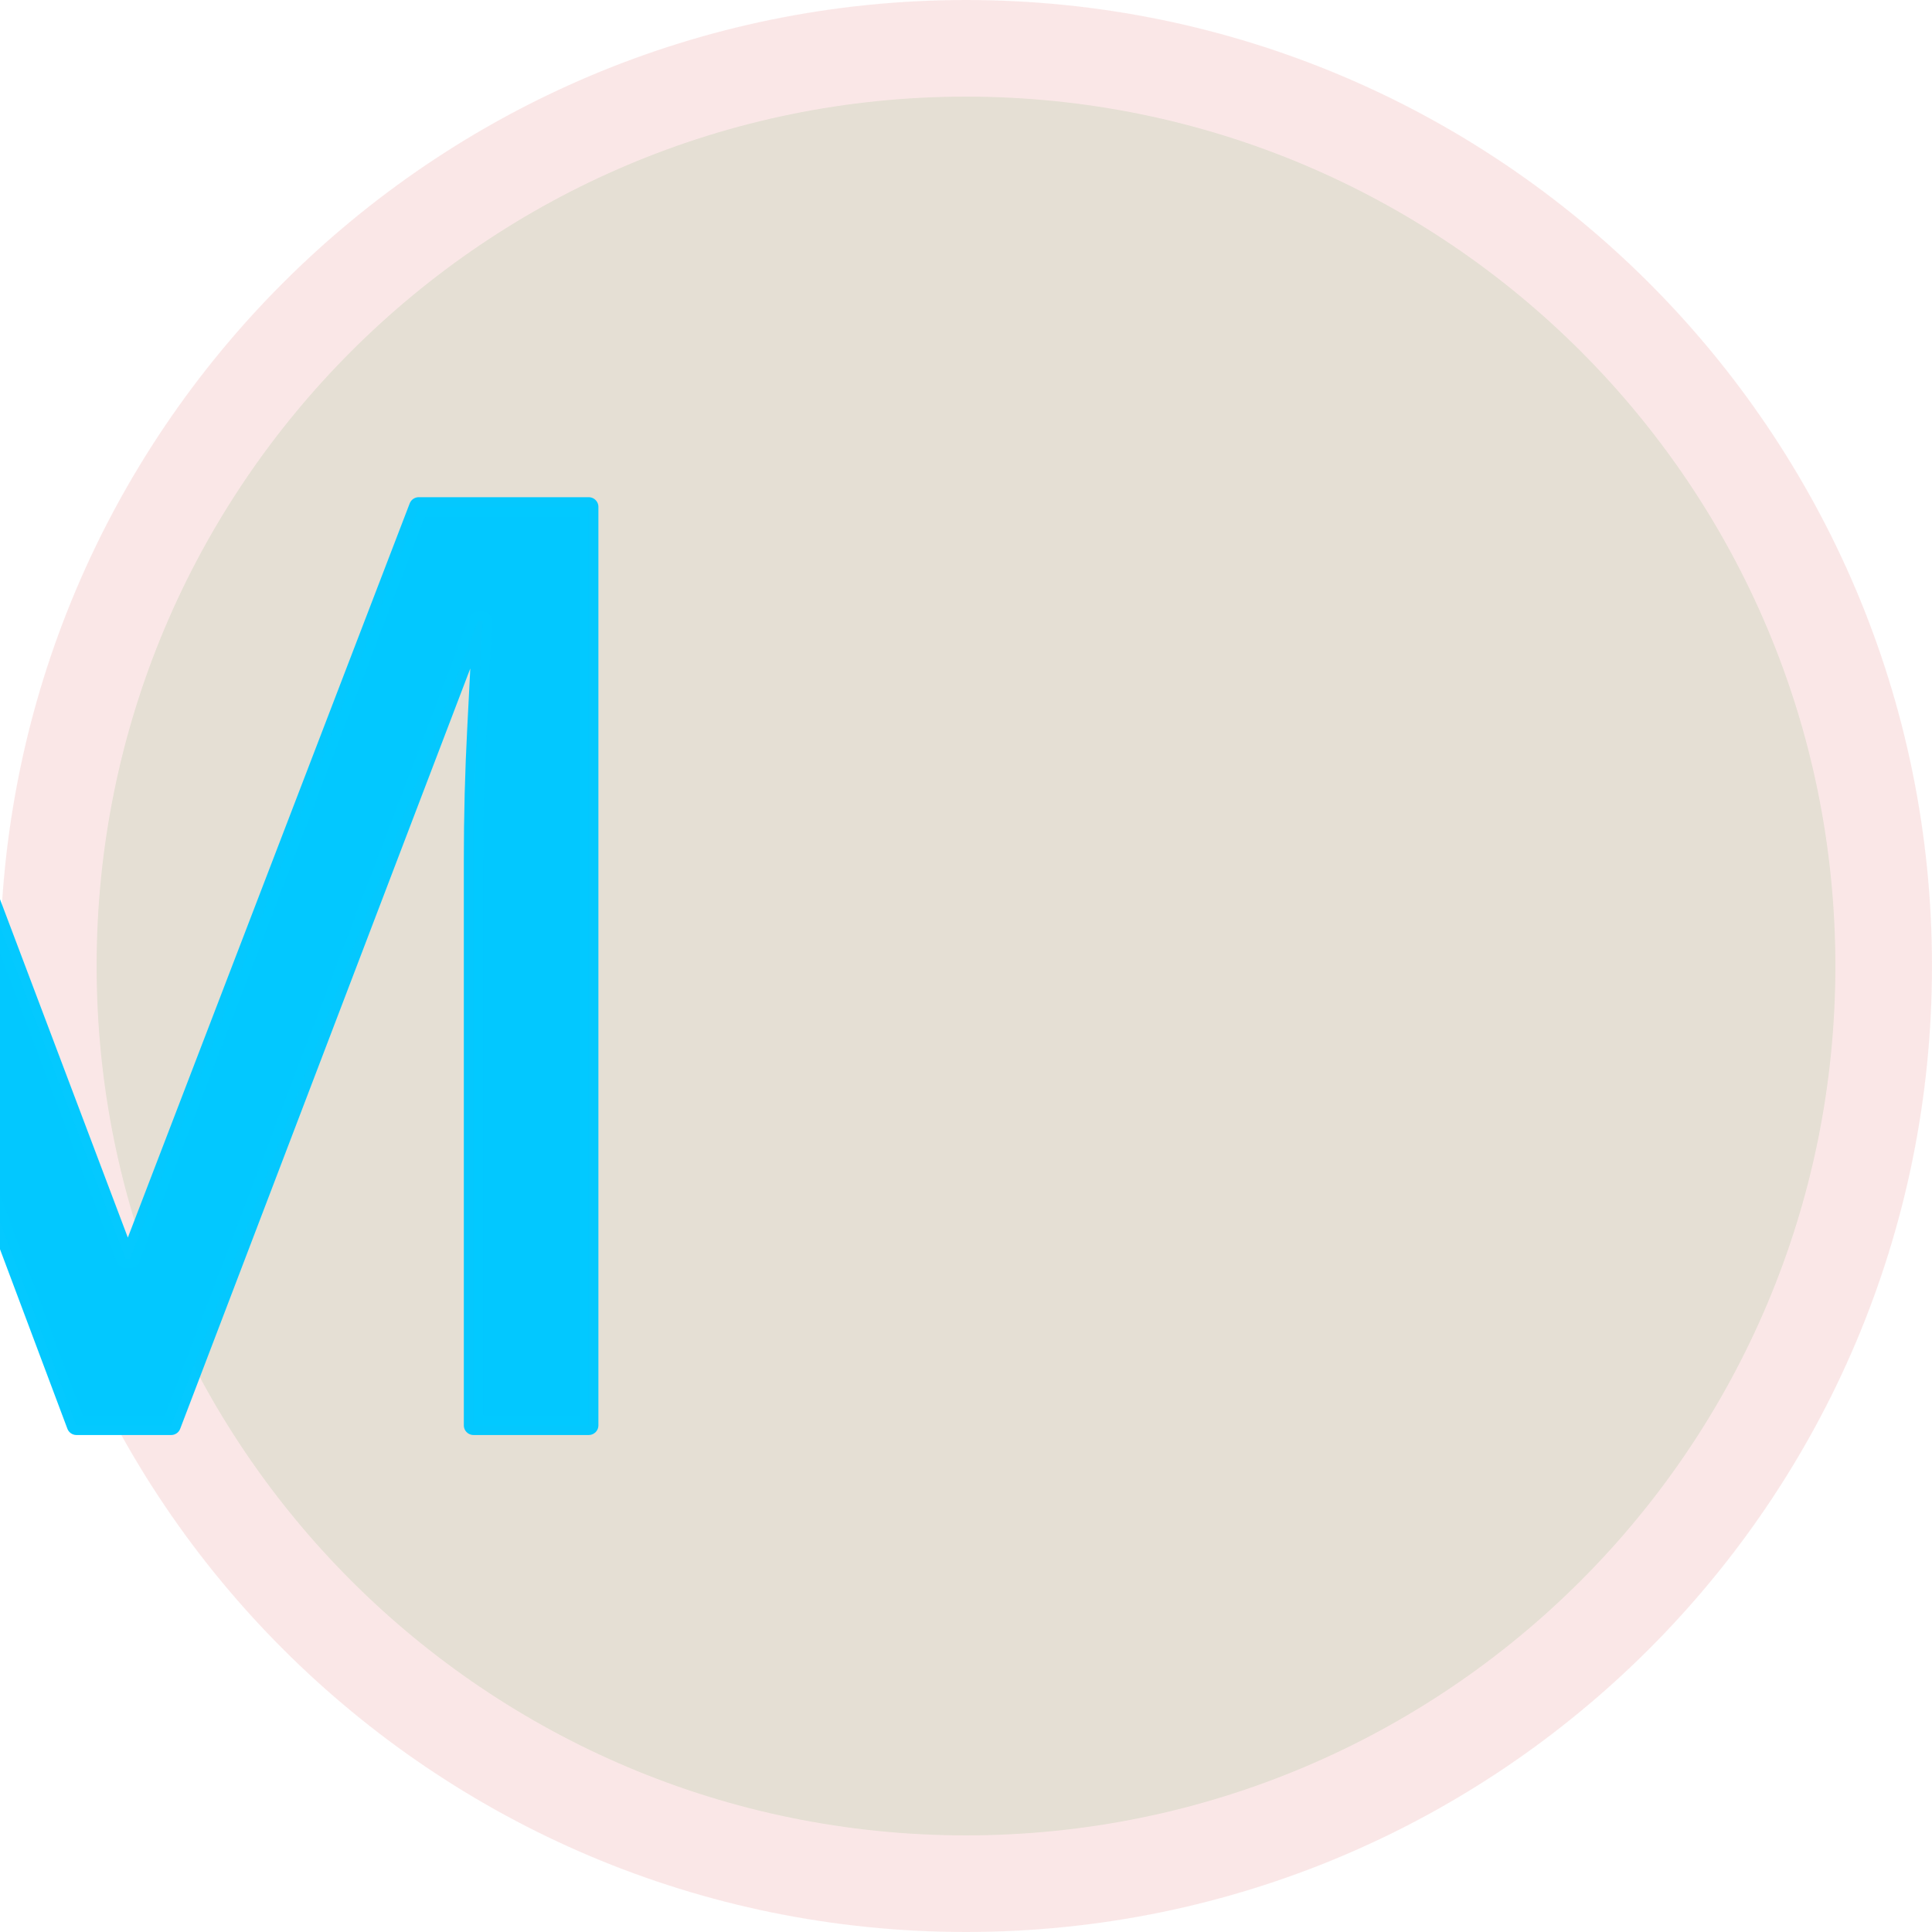
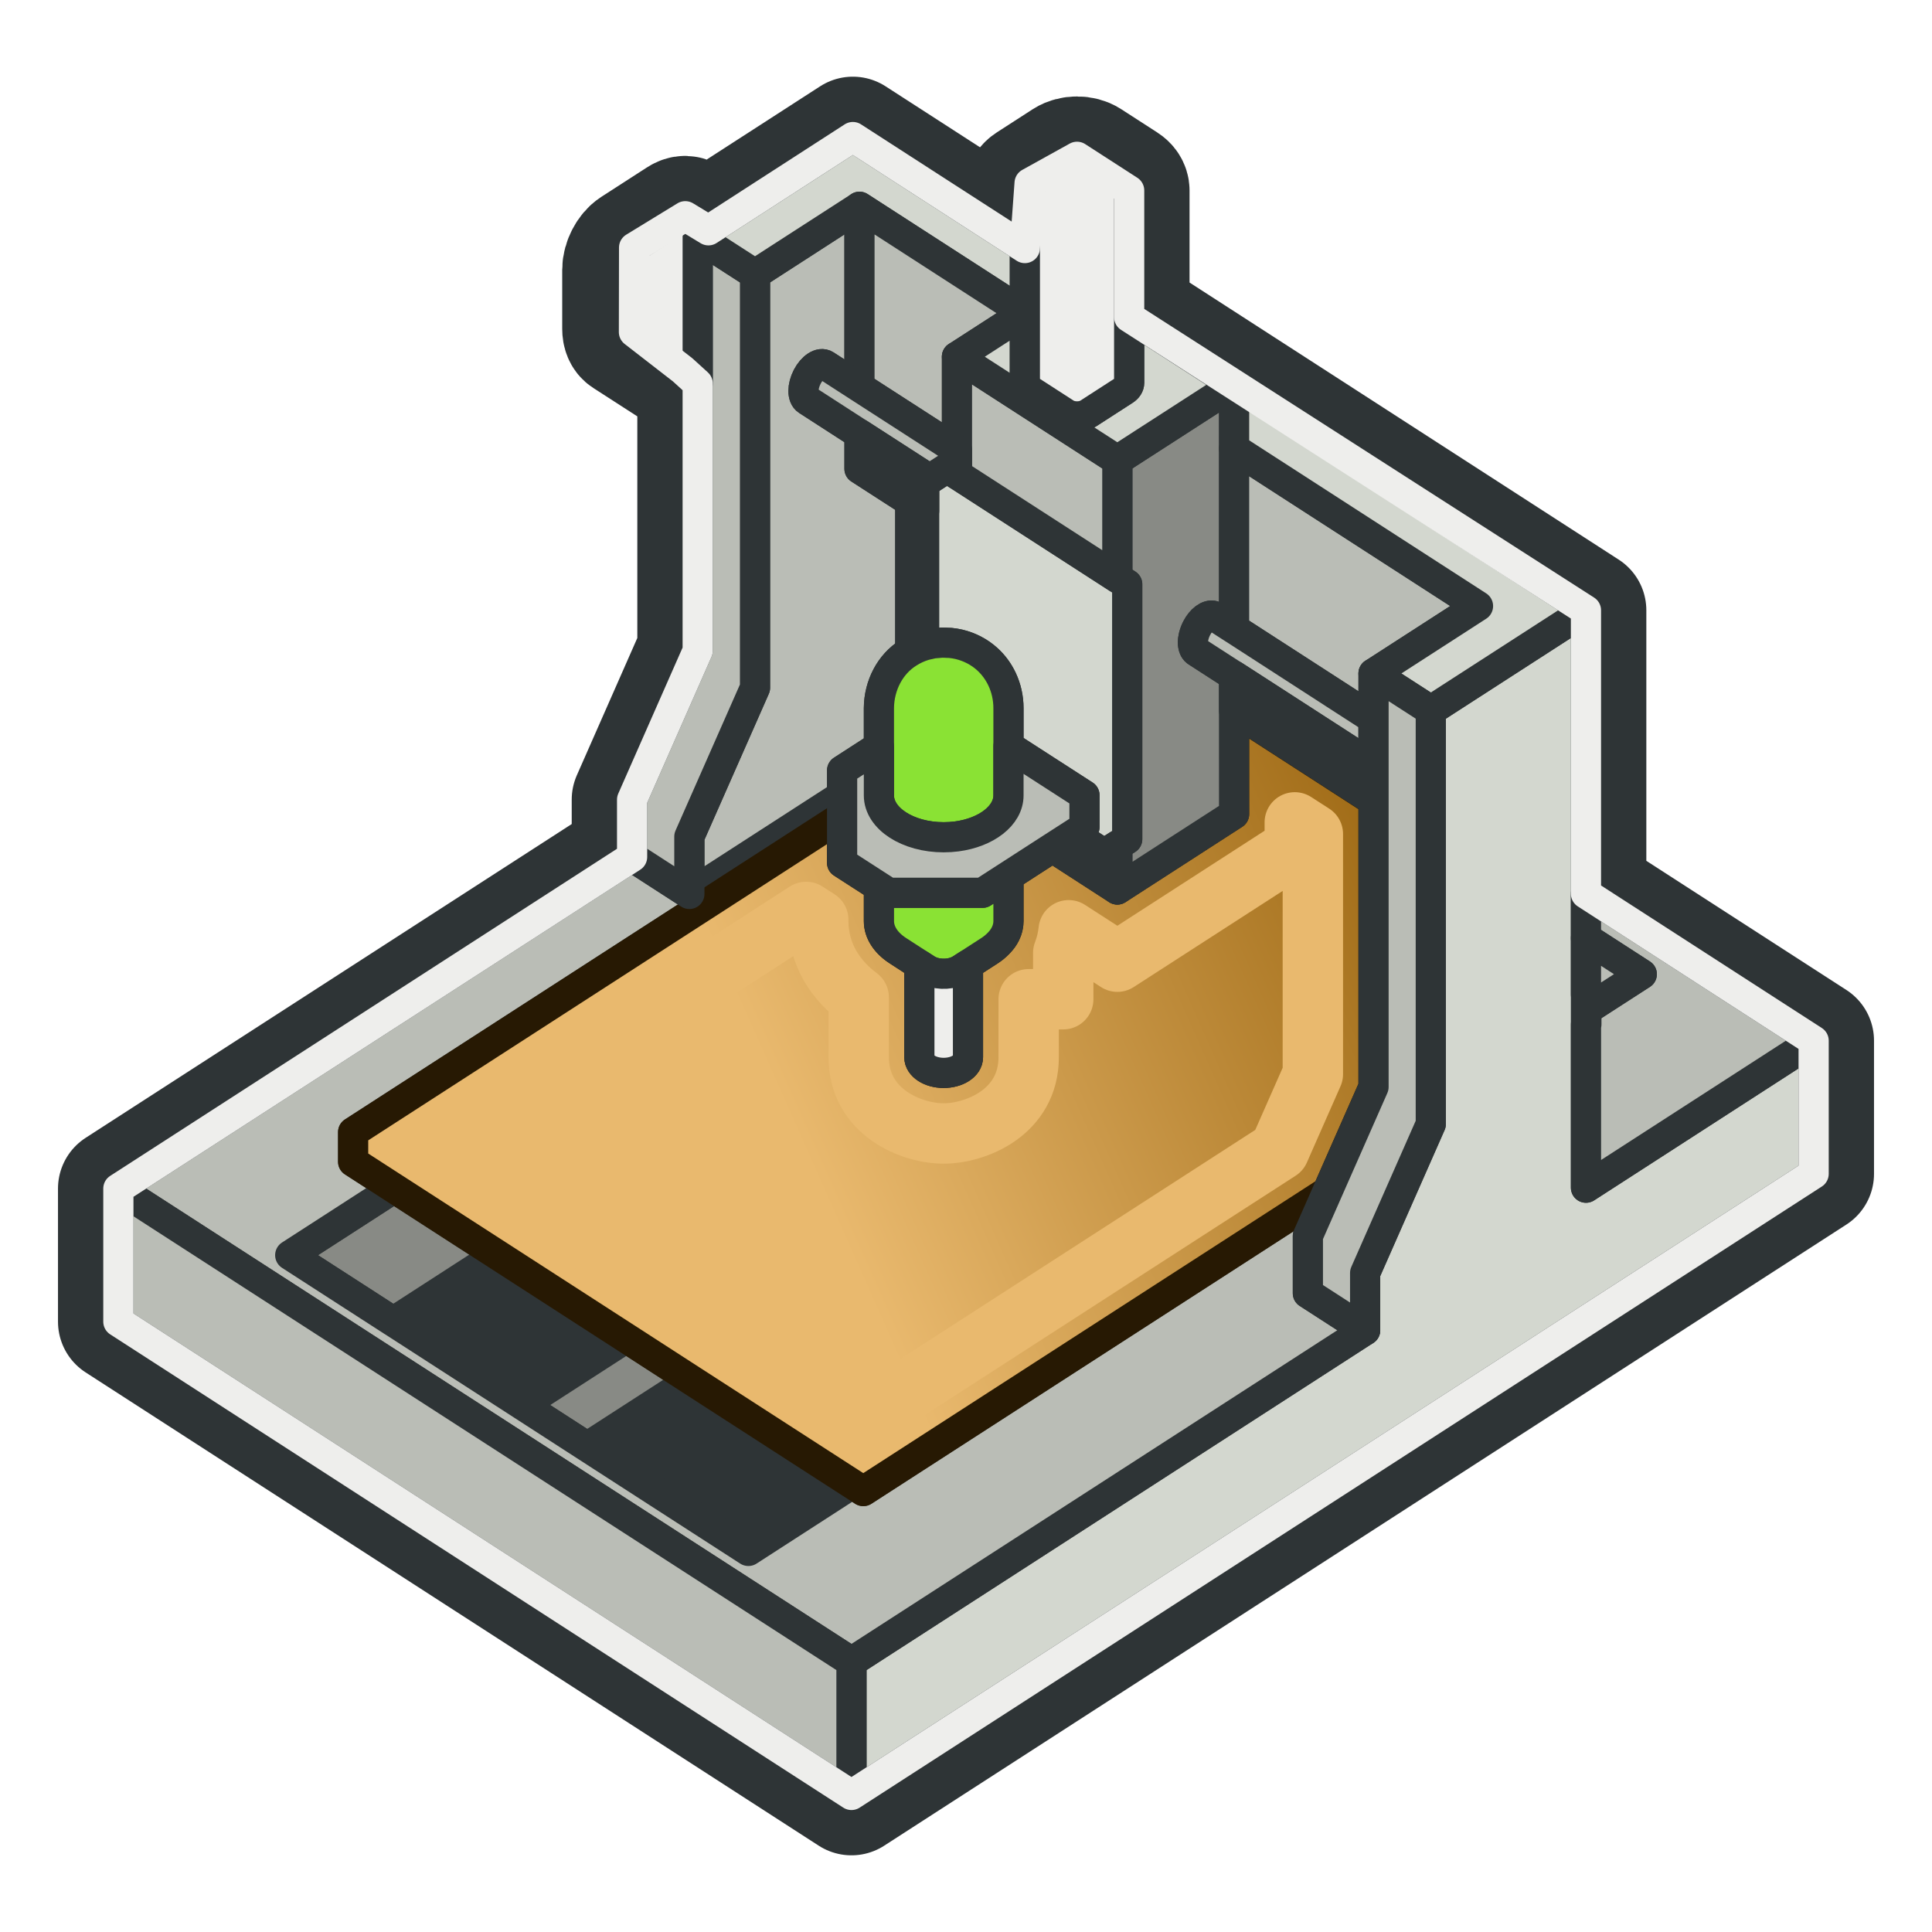
- <svg xmlns="http://www.w3.org/2000/svg" width="100" height="100" viewBox="0 0 26.458 26.458" version="1.1" id="svg5">
-   <defs id="defs2" />
-   <g id="layer1">
-     <g id="layer2" style="opacity:0.2">
-       <circle style="fill:#2aa736;fill-opacity:1;stroke-width:1.058;stroke-linejoin:round" id="path792" cx="13.229" cy="13.229" r="11.906" />
-       <circle style="fill:#d21919;fill-opacity:0.503;stroke-width:1.058;stroke-linejoin:round" id="path790" cx="13.229" cy="13.229" r="13.229" />
-     </g>
-   </g>
-   <g id="layer3" style="opacity:1">
-     <text xml:space="preserve" style="font-size:17.624px;font-family:sans-serif;-inkscape-font-specification:'sans-serif, Normal';text-align:center;text-anchor:middle;opacity:0.99;fill:#00c8ff;fill-opacity:1;stroke:#00c8ff;stroke-width:0.265;stroke-linejoin:round;stroke-dasharray:none;stroke-opacity:0.992" x="13.229" y="19.521" id="text961">
-       <tspan id="tspan959" style="fill:#00c8ff;fill-opacity:1;stroke:#00c8ff;stroke-width:0.265;stroke-dasharray:none;stroke-opacity:0.992" x="13.229" y="19.521">M</tspan>
-     </text>
-   </g>
+ <svg xmlns="http://www.w3.org/2000/svg" xmlns:xlink="http://www.w3.org/1999/xlink" version="1.1" id="svg2816" height="64px" width="64px">
+   <defs id="defs2818">
+     <linearGradient id="linearGradient3945">
+       <stop id="stop3947" offset="0" style="stop-color:#8f5902;stop-opacity:1" />
+       <stop id="stop3949" offset="1" style="stop-color:#e9b96e;stop-opacity:1" />
+     </linearGradient>
+     <linearGradient xlink:href="#linearGradient3945" id="linearGradient98" gradientUnits="userSpaceOnUse" x1="53.188" y1="29.529" x2="27.586" y2="40.915" gradientTransform="matrix(0.9692772,0,0,0.9692327,0.9831284,0.9845553)" />
+   </defs>
+   <path id="path99" style="display:inline;fill:none;fill-opacity:1;stroke:#2e3436;stroke-width:4;stroke-linecap:butt;stroke-linejoin:round;stroke-miterlimit:4;stroke-dasharray:none;stroke-dashoffset:0;stroke-opacity:1;marker:none" d="M 28.252,4.54 23.468,7.629 22.79,7.192 c -0.027,-0.017 -0.056,-0.027 -0.089,-0.028 -0.054,-0.002 -0.117,0.018 -0.18,0.059 L 21.005,8.201 C 20.795,8.336 20.624,8.665 20.624,8.935 v 1.961 c 0,0.13 0.041,0.229 0.112,0.274 l 2.376,1.533 v 8.852 l -2.173,4.933 v 1.899 L 3.921,39.373 v 4.409 L 28.206,59.46 60.079,38.885 V 34.474 L 52.537,29.605 V 20.218 L 37.405,10.448 V 6.31 c 0,-0.092 -0.056,-0.179 -0.157,-0.244 L 36.057,5.297 c -0.105,-0.068 -0.241,-0.102 -0.379,-0.102 -0.137,0 -0.276,0.035 -0.381,0.102 L 34.107,6.065 C 34.006,6.13 33.95,6.218 33.95,6.31 V 8.218 Z M 40.881,14.859 v 5.974 h -0.002 l -0.634,-0.409 0.634,0.407 z m -10.732,1.755 0.466,0.301 v 4.469 c -0.162,0.05 -0.318,0.118 -0.466,0.206 z m 10.73,5.772 h 0.002 v 1.157 l 4.619,2.982 v 0.009 l -4.619,-2.982 v 1.867 z M 29.115,30.514 c 0,0.092 0.014,0.182 0.042,0.271 -0.027,-0.088 -0.042,-0.179 -0.042,-0.271 z m 4.275,0.165 c -0.006,0.034 -0.014,0.069 -0.025,0.102 0.01,-0.034 0.018,-0.068 0.025,-0.102 z m -0.03,0.119 c -0.011,0.033 -0.023,0.066 -0.038,0.098 0.014,-0.032 0.027,-0.066 0.038,-0.098 z m -0.047,0.119 c -0.003,0.006 -0.004,0.013 -0.008,0.019 -0.016,0.031 -0.034,0.062 -0.053,0.093 0.023,-0.037 0.043,-0.074 0.061,-0.112 z m -4.034,0.127 c 0.053,0.083 0.119,0.163 0.197,0.239 -0.078,-0.075 -0.143,-0.155 -0.197,-0.239 z m 3.669,0.326 c -0.009,0.007 -0.017,0.015 -0.026,0.023 -0.045,0.035 -0.092,0.07 -0.142,0.102 l -0.712,0.46 -0.237,0.151 0.948,-0.613 c 0.059,-0.038 0.117,-0.081 0.168,-0.123 z m -3.203,0.123 0.948,0.613 -0.237,-0.151 z m 22.793,1.45 0.013,0.009 v 0.504 0.477 l -0.013,0.008 z m -22.078,2.132 c 0.005,0.035 0.017,0.07 0.032,0.102 -0.016,-0.033 -0.027,-0.067 -0.032,-0.102 z m 0.134,0.237 c 0.029,0.028 0.06,0.054 0.097,0.078 -0.036,-0.023 -0.068,-0.05 -0.097,-0.078 z m 0.354,0.189 c 0.096,0.026 0.201,0.04 0.312,0.04 -0.11,0 -0.217,-0.014 -0.312,-0.04 z m -14.48,6.061 4.278,2.762 -3.44,2.221 -4.277,-2.762 z m 6.423,4.148 5.34,3.447 -3.44,2.221 -5.34,-3.447 z" />
+   <path d="m 13.029,43.782 3.438,-2.221 -3.413,-2.203 -3.44,2.221 3.413,2.203 z" style="fill:#888a85;fill-opacity:1;stroke:#2e3436;stroke-width:1;stroke-linecap:butt;stroke-linejoin:round;stroke-miterlimit:4;stroke-dasharray:none;stroke-dashoffset:0;stroke-opacity:1;marker:none" id="path89" />
+   <path d="m 19.451,47.93 3.44,-2.221 -2.145,-1.386 -3.44,2.221 z" style="fill:#888a85;fill-opacity:1;stroke:#2e3436;stroke-width:1;stroke-linecap:butt;stroke-linejoin:round;stroke-miterlimit:4;stroke-dasharray:none;stroke-dashoffset:0;stroke-opacity:1;marker:none" id="path90" />
+   <path d="m 52.537,20.218 -5.14,3.317 v 13.698 l -2.175,4.935 V 44.066 L 28.206,55.051 V 59.46 L 60.079,38.885 v -4.411 l -7.542,4.869 V 33.94 32.943 31.076 29.605 Z" style="fill:#d3d7cf;fill-opacity:1;stroke:#2e3436;stroke-width:1;stroke-linecap:butt;stroke-linejoin:round;stroke-miterlimit:4;stroke-dasharray:none;stroke-dashoffset:0;stroke-opacity:1;marker:none" id="path91" />
+   <path d="M 3.921,39.373 28.206,55.051 45.222,44.066 43.325,42.841 v -1.899 l 0.649,-1.475 -15.376,9.925 -0.367,-0.237 -3.44,2.221 -5.34,-3.447 -2.145,-1.386 -4.277,-2.762 h -0.002 L 9.614,41.579 13.054,39.358 11.698,38.484 V 37.503 L 27.896,27.046 v -0.7 l -5.06,3.267 -1.897,-1.225 z" style="fill:#babdb6;fill-opacity:1;stroke:#2e3436;stroke-width:1;stroke-linecap:butt;stroke-linejoin:round;stroke-miterlimit:4;stroke-dasharray:none;stroke-dashoffset:0;stroke-opacity:1;marker:none" id="path86" />
+   <path d="M 28.206,59.46 V 55.051 L 3.921,39.373 v 4.409 z" style="fill:#babdb6;fill-opacity:1;stroke:#2e3436;stroke-width:1;stroke-linecap:butt;stroke-linejoin:round;stroke-miterlimit:4;stroke-dasharray:none;stroke-dashoffset:0;stroke-opacity:1;marker:none" id="path88" />
+   <path d="M 25.011,9.083 V 22.781 l -2.175,4.933 v 1.899 l 5.06,-3.267 V 25.52 l 1.219,-0.788 v -1.274 c 0.006,-0.762 0.378,-1.46 0.973,-1.831 0.003,-0.002 0.006,-0.004 0.009,-0.006 0.017,-0.011 0.033,-0.022 0.051,-0.032 v -4.977 l -1.677,-1.083 v -1.155 l -1.73,-1.117 c -0.166,-0.107 -0.166,-0.455 0,-0.776 0.166,-0.321 0.436,-0.495 0.602,-0.388 l 1.128,0.729 V 6.849 Z" style="fill:#babdb6;fill-opacity:1;stroke:#2e3436;stroke-width:1;stroke-linecap:butt;stroke-linejoin:round;stroke-miterlimit:4;stroke-dasharray:none;stroke-dashoffset:0;stroke-opacity:1;marker:none" id="path70" />
+   <path d="m 40.881,23.551 v 1.867 1.55 l -3.868,2.497 -2.147,-1.388 -1.46,0.943 v 1.494 c 0,0.145 -0.035,0.287 -0.102,0.422 -0.025,0.051 -0.056,0.103 -0.091,0.151 l -0.002,0.002 v 0.002 h -0.002 l -0.002,0.002 c -0.029,0.041 -0.061,0.08 -0.097,0.119 -0.013,0.014 -0.026,0.028 -0.04,0.042 -0.037,0.037 -0.075,0.075 -0.117,0.11 l -0.002,0.002 h -0.002 l -0.002,0.002 -0.002,0.002 c -0.009,0.007 -0.017,0.015 -0.026,0.023 -0.045,0.035 -0.092,0.07 -0.142,0.102 l -0.712,0.46 v 3.067 c 0,0.287 -0.362,0.519 -0.806,0.519 -0.445,0 -0.805,-0.232 -0.805,-0.519 V 31.955 L 29.743,31.493 C 29.341,31.233 29.115,30.882 29.115,30.514 V 29.369 L 27.895,28.583 V 27.529 27.046 L 11.698,37.503 v 0.981 l 1.355,0.875 3.413,2.203 4.278,2.762 2.145,1.386 5.708,3.684 15.376,-9.925 0.604,-1.371 0.922,-2.09 v -7.606 -0.059 -1.81 z" style="fill:url(#linearGradient98);fill-opacity:1;stroke:#271903;stroke-width:1;stroke-linecap:butt;stroke-linejoin:round;stroke-miterlimit:4;stroke-dasharray:none;stroke-dashoffset:0;stroke-opacity:1;marker:none" id="path87" />
+   <path d="m 40.881,12.75 -3.868,2.495 v 3.898 l 0.328,0.212 v 8.443 l -0.328,0.212 v 1.456 l 3.868,-2.497 -0.002,-4.583 -1.236,-0.799 c -0.005,-0.004 -0.01,-0.007 -0.015,-0.011 -0.016,-0.013 -0.033,-0.031 -0.045,-0.049 -0.017,-0.026 -0.034,-0.059 -0.044,-0.093 -0.005,-0.017 -0.01,-0.034 -0.013,-0.053 -0.003,-0.016 -0.004,-0.032 -0.006,-0.049 -0.004,-0.044 -0.002,-0.094 0.004,-0.144 0.004,-0.036 0.012,-0.072 0.021,-0.11 9.09e-4,-0.004 9.36e-4,-0.007 0.002,-0.011 0.021,-0.083 0.053,-0.171 0.097,-0.256 0.15,-0.29 0.385,-0.46 0.551,-0.411 0.017,0.005 0.034,0.015 0.049,0.025 h 0.002 l 0.634,0.407 0.002,-5.973 z" style="fill:#888a85;fill-opacity:1;stroke:#2e3436;stroke-width:1;stroke-linecap:butt;stroke-linejoin:round;stroke-miterlimit:4;stroke-dasharray:none;stroke-dashoffset:0;stroke-opacity:1;marker:none" id="path77" />
+   <path d="m 31.373,15.502 -0.579,0.373 -0.18,0.117 v 0.922 4.469 c 0.004,-0.001 0.008,-0.003 0.011,-0.004 h 0.002 c 0.05,-0.015 0.103,-0.025 0.153,-0.036 0.043,-0.009 0.084,-0.021 0.127,-0.028 h 0.002 c 0.055,-0.009 0.111,-0.011 0.167,-0.015 0.04,-0.003 0.081,-0.01 0.121,-0.011 0.063,-0.002 0.125,0.002 0.187,0.006 0.034,0.002 0.067,2.97e-4 0.1,0.004 0.096,0.01 0.192,0.025 0.286,0.047 0.171,0.04 0.34,0.103 0.498,0.186 0.159,0.083 0.309,0.187 0.445,0.312 0.098,0.09 0.188,0.19 0.269,0.299 0.081,0.109 0.151,0.229 0.21,0.354 0.14,0.295 0.214,0.627 0.214,0.962 0,0.001 5e-6,0.003 0,0.004 v 1.255 l 2.518,1.624 v 1.054 l -0.362,0.233 1.018,0.659 0.432,-0.278 0.328,-0.212 v -8.443 l -0.328,-0.212 -5.312,-3.43 z" style="fill:#d3d7cf;fill-opacity:1;stroke:#2e3436;stroke-width:1;stroke-linecap:butt;stroke-linejoin:round;stroke-miterlimit:4;stroke-dasharray:none;stroke-dashoffset:0;stroke-opacity:1;marker:none" id="path75" />
+   <path d="m 40.881,14.859 v 5.974 l 4.619,2.983 v -1.507 l 3.461,-2.234 z" style="fill:#babdb6;fill-opacity:1;stroke:#2e3436;stroke-width:1;stroke-linecap:butt;stroke-linejoin:round;stroke-miterlimit:4;stroke-dasharray:none;stroke-dashoffset:0;stroke-opacity:1;marker:none" id="path80" />
+   <path d="M 52.537,29.605 V 31.076 l 1.85,1.195 -1.836,1.185 v 0.477 l -0.013,0.008 v 5.403 l 7.542,-4.869 z" style="fill:#babdb6;fill-opacity:1;stroke:#2e3436;stroke-width:1;stroke-linecap:butt;stroke-linejoin:round;stroke-miterlimit:4;stroke-dasharray:none;stroke-dashoffset:0;stroke-opacity:1;marker:none" id="path97" />
+   <path d="m 37.405,10.448 v 0.059 l 3.476,2.243 v 2.109 l 8.08,5.217 -3.461,2.234 1.897,1.225 5.14,-3.317 z" style="fill:#d3d7cf;fill-opacity:1;stroke:#2e3436;stroke-width:1;stroke-linecap:butt;stroke-linejoin:round;stroke-miterlimit:4;stroke-dasharray:none;stroke-dashoffset:0;stroke-opacity:1;marker:none" id="path95" />
+   <path d="m 20.939,28.388 1.897,1.225 v -1.899 l 2.175,-4.933 V 9.083 L 23.112,7.858 v 1.704 0.981 1.959 0.203 8.852 l -2.173,4.933 z" style="fill:#babdb6;fill-opacity:1;stroke:#2e3436;stroke-width:1;stroke-linecap:butt;stroke-linejoin:round;stroke-miterlimit:4;stroke-dasharray:none;stroke-dashoffset:0;stroke-opacity:1;marker:none" id="path69" />
+   <path d="m 28.252,4.54 -4.784,3.089 -0.157,0.102 -0.199,0.127 1.899,1.225 3.461,-2.234 5.462,3.527 0.017,-0.011 V 8.218 Z" style="fill:#d3d7cf;fill-opacity:1;stroke:#2e3436;stroke-width:1;stroke-linecap:butt;stroke-linejoin:round;stroke-miterlimit:4;stroke-dasharray:none;stroke-dashoffset:0;stroke-opacity:1;marker:none" id="path93" />
+   <path d="m 28.471,6.849 v 5.974 l 3.23,2.084 v -3.091 l 2.232,-1.441 z" style="fill:#babdb6;fill-opacity:1;stroke:#2e3436;stroke-width:1;stroke-linecap:butt;stroke-linejoin:round;stroke-miterlimit:4;stroke-dasharray:none;stroke-dashoffset:0;stroke-opacity:1;marker:none" id="path83" />
+   <path d="m 31.701,14.908 v 0.805 l 5.312,3.43 V 15.245 l -5.312,-3.428 z" style="fill:#babdb6;fill-opacity:1;stroke:#2e3436;stroke-width:1;stroke-linecap:butt;stroke-linejoin:round;stroke-miterlimit:4;stroke-dasharray:none;stroke-dashoffset:0;stroke-opacity:1;marker:none" id="path76" />
+   <path d="m 33.933,10.376 -2.232,1.441 5.312,3.428 3.868,-2.495 -3.476,-2.243 v 2.173 c 0,0.092 -0.056,0.179 -0.157,0.244 l -1.191,0.769 c -0.21,0.135 -0.55,0.135 -0.759,0 l -1.191,-0.769 c -0.101,-0.065 -0.157,-0.152 -0.157,-0.244 v -2.315 z" style="fill:#d3d7cf;fill-opacity:1;stroke:#2e3436;stroke-width:1;stroke-linecap:butt;stroke-linejoin:round;stroke-miterlimit:4;stroke-dasharray:none;stroke-dashoffset:0;stroke-opacity:1;marker:none" id="path94" />
+   <path d="m 29.115,24.733 v 1.617 c 0,0.765 0.959,1.386 2.145,1.386 0.148,0 0.292,-0.01 0.432,-0.028 0.978,-0.129 1.715,-0.688 1.715,-1.357 V 24.718 23.462 c 5e-6,-0.001 0,-0.003 0,-0.004 3.76e-4,-0.334 -0.074,-0.667 -0.214,-0.962 -0.119,-0.251 -0.284,-0.474 -0.479,-0.653 -0.135,-0.125 -0.286,-0.229 -0.445,-0.312 -0.158,-0.082 -0.327,-0.145 -0.498,-0.186 -0.094,-0.022 -0.19,-0.038 -0.286,-0.047 -0.034,-0.004 -0.067,-0.002 -0.1,-0.004 -0.062,-0.004 -0.125,-0.007 -0.187,-0.006 -0.04,0.001 -0.081,0.008 -0.121,0.011 -0.056,0.005 -0.112,0.006 -0.167,0.015 h -0.002 c -0.043,0.007 -0.084,0.019 -0.127,0.028 -0.051,0.011 -0.103,0.021 -0.153,0.036 0,0 -0.002,0 -0.002,0 -0.188,0.057 -0.369,0.139 -0.538,0.248 -0.595,0.37 -0.967,1.069 -0.973,1.831 z" style="fill:#8ae234;fill-opacity:1;stroke:#2e3436;stroke-width:1;stroke-linecap:butt;stroke-linejoin:round;stroke-miterlimit:4;stroke-dasharray:none;stroke-dashoffset:0;stroke-opacity:1;marker:none" id="path74" />
+   <path d="m 40.881,20.833 h -0.002 L 40.244,20.424 h -0.002 c -0.015,-0.01 -0.033,-0.02 -0.049,-0.025 -0.166,-0.049 -0.401,0.12 -0.551,0.411 -0.044,0.085 -0.076,0.172 -0.097,0.256 -0.01,0.042 -0.018,0.082 -0.023,0.121 -0.003,0.027 -0.005,0.052 -0.006,0.078 -0.002,0.076 0.01,0.144 0.032,0.201 0.005,0.013 0.011,0.026 0.017,0.038 0.004,0.007 0.011,0.016 0.015,0.023 0.013,0.018 0.029,0.036 0.045,0.049 0.005,0.004 0.01,0.008 0.015,0.011 l 1.238,0.799 4.619,2.983 v -1.552 z" style="fill:#babdb6;fill-opacity:1;stroke:#2e3436;stroke-width:1;stroke-linecap:butt;stroke-linejoin:round;stroke-miterlimit:4;stroke-dasharray:none;stroke-dashoffset:0;stroke-opacity:1;marker:none" id="path79" />
+   <path d="m 33.407,29.02 -0.859,0.555 h -3.112 l -0.32,-0.206 v 1.145 c 0,0.367 0.226,0.719 0.629,0.979 l 0.948,0.613 c 0.039,0.025 0.08,0.047 0.125,0.066 0.312,0.132 0.738,0.111 1.013,-0.066 l 0.948,-0.613 c 0.06,-0.039 0.118,-0.082 0.17,-0.125 0.044,-0.037 0.085,-0.075 0.123,-0.114 0.014,-0.014 0.027,-0.027 0.04,-0.042 0.037,-0.04 0.072,-0.083 0.102,-0.125 0.126,-0.178 0.193,-0.374 0.193,-0.574 z" style="fill:#8ae234;fill-opacity:1;stroke:#2e3436;stroke-width:1;stroke-linecap:butt;stroke-linejoin:round;stroke-miterlimit:4;stroke-dasharray:none;stroke-dashoffset:0;stroke-opacity:1;marker:none" id="path72" />
+   <path d="m 28.471,14.376 2.323,1.499 0.579,-0.373 0.328,0.21 v -0.805 l -3.23,-2.084 -1.128,-0.729 c -0.166,-0.107 -0.436,0.067 -0.602,0.388 -0.166,0.321 -0.166,0.669 0,0.776 z" style="fill:#babdb6;fill-opacity:1;stroke:#2e3436;stroke-width:1;stroke-linecap:butt;stroke-linejoin:round;stroke-miterlimit:4;stroke-dasharray:none;stroke-dashoffset:0;stroke-opacity:1;marker:none" id="path82" />
+   <path d="m 40.881,22.385 v 1.157 l 4.619,2.982 v -1.155 z" style="fill:#babdb6;fill-opacity:1;stroke:#2e3436;stroke-width:1;stroke-linecap:butt;stroke-linejoin:round;stroke-miterlimit:4;stroke-dasharray:none;stroke-dashoffset:0;stroke-opacity:1;marker:none" id="path84" />
+   <path d="M 32.066,31.955 31.83,32.106 c -0.275,0.177 -0.701,0.199 -1.013,0.066 -0.045,-0.019 -0.086,-0.041 -0.125,-0.066 l -0.237,-0.151 v 3.067 c 0,0.287 0.36,0.519 0.805,0.519 0.445,0 0.806,-0.232 0.806,-0.519 z" style="fill:#eeeeec;fill-opacity:1;stroke:#2e3436;stroke-width:1;stroke-linecap:butt;stroke-linejoin:round;stroke-miterlimit:4;stroke-dasharray:none;stroke-dashoffset:0;stroke-opacity:1;marker:none" id="path73" />
+   <path d="m 35.678,5.195 c -0.137,0 -0.276,0.035 -0.381,0.102 L 34.107,6.065 C 34.006,6.13 33.95,6.218 33.95,6.31 V 8.218 12.68 c 0,0.092 0.057,0.179 0.157,0.244 l 1.191,0.769 c 0.21,0.135 0.55,0.135 0.759,0 l 1.191,-0.769 c 0.101,-0.065 0.157,-0.152 0.157,-0.244 V 6.31 c 0,-0.092 -0.056,-0.179 -0.157,-0.244 L 36.057,5.297 C 35.952,5.229 35.816,5.195 35.678,5.195 Z" style="fill:#eeeeec;fill-opacity:1;stroke:#2e3436;stroke-width:1;stroke-linecap:butt;stroke-linejoin:round;stroke-miterlimit:4;stroke-dasharray:none;stroke-dashoffset:0;stroke-opacity:1;marker:none" id="path96" />
+   <path d="m 45.5,23.816 v 1.552 1.155 0.009 1.81 7.665 l -2.175,4.935 v 1.899 l 1.897,1.225 V 42.168 l 2.175,-4.935 V 23.534 l -1.897,-1.225 z" style="fill:#babdb6;fill-opacity:1;stroke:#2e3436;stroke-width:1;stroke-linecap:butt;stroke-linejoin:round;stroke-miterlimit:4;stroke-dasharray:none;stroke-dashoffset:0;stroke-opacity:1;marker:none" id="path85" />
+   <path d="m 30.149,16.613 0.466,0.301 v -0.922 l 0.18,-0.117 -2.323,-1.499 v 1.155 z" style="fill:#babdb6;fill-opacity:1;stroke:#2e3436;stroke-width:1;stroke-linecap:butt;stroke-linejoin:round;stroke-miterlimit:4;stroke-dasharray:none;stroke-dashoffset:0;stroke-opacity:1;marker:none" id="path81" />
+   <path d="m 52.537,32.943 0.013,0.009 v 0.504 L 54.386,32.271 52.537,31.076 Z" style="fill:#babdb6;fill-opacity:1;stroke:#2e3436;stroke-width:1;stroke-linecap:butt;stroke-linejoin:round;stroke-miterlimit:4;stroke-dasharray:none;stroke-dashoffset:0;stroke-opacity:1;marker:none" id="path98" />
+   <path d="m 37.013,28.009 -0.432,0.278 -1.018,-0.659 -0.697,0.449 2.147,1.388 z" style="fill:#babdb6;fill-opacity:1;stroke:#2e3436;stroke-width:1;stroke-linecap:butt;stroke-linejoin:round;stroke-miterlimit:4;stroke-dasharray:none;stroke-dashoffset:0;stroke-opacity:1;marker:none" id="path78" />
+   <path d="m 33.407,24.718 v 1.632 c 0,0.67 -0.737,1.228 -1.715,1.357 -0.139,0.018 -0.284,0.028 -0.432,0.028 -1.185,0 -2.145,-0.62 -2.145,-1.386 v -1.617 l -1.219,0.788 v 1.526 0.483 1.054 l 1.219,0.786 0.32,0.206 h 3.112 l 2.319,-1.497 0.697,-0.449 0.362,-0.233 v -1.054 z" style="fill:#babdb6;fill-opacity:1;stroke:#2e3436;stroke-width:1;stroke-linecap:butt;stroke-linejoin:round;stroke-miterlimit:4;stroke-dasharray:none;stroke-dashoffset:0;stroke-opacity:1;marker:none" id="path71" />
+   <path d="M 23.112,12.704 V 12.502 10.542 9.562 7.858 L 23.311,7.731 23.468,7.629 22.79,7.192 c -0.027,-0.017 -0.056,-0.027 -0.089,-0.028 -0.054,-0.002 -0.117,0.018 -0.18,0.059 L 21.005,8.201 C 20.795,8.336 20.624,8.665 20.624,8.935 v 1.961 c 0,0.13 0.041,0.229 0.112,0.274 z" style="fill:#eeeeec;fill-opacity:1;stroke:#2e3436;stroke-width:1;stroke-linecap:butt;stroke-linejoin:round;stroke-miterlimit:4;stroke-dasharray:none;stroke-dashoffset:0;stroke-opacity:1;marker:none" id="path92" />
+   <path style="fill:none;fill-opacity:1;stroke:#eeeeec;stroke-width:1;stroke-linecap:butt;stroke-linejoin:round;stroke-miterlimit:4;stroke-dasharray:none;stroke-dashoffset:0;stroke-opacity:1;marker:none" d="M 3.921,43.782 28.206,59.46 60.079,38.885 l 2e-6,-4.411 -7.542,-4.869 v -9.388 l -15.132,-9.711 0,-4.197 -1.727,-1.115 -1.571,0.871 -0.157,2.152 L 28.252,4.54 23.468,7.629 22.701,7.163 21.005,8.201 21,11 l 1.612,1.25 0.5,0.455 v 8.852 l -2.173,4.933 v 1.899 L 3.921,39.373 Z" id="path128" />
+   <path d="m 42.891,27.242 v 0.822 l -5.877,3.793 -1.613,-1.041 c -0.027,0.262 -0.088,0.511 -0.18,0.75 v 1.535 h -1.145 v 1.92 c 0,1.832 -1.761,2.527 -2.816,2.527 -1.059,0 -2.814,-0.698 -2.814,-2.527 v -1.984 c -0.741,-0.547 -1.34,-1.401 -1.34,-2.523 v -0.047 l -0.402,-0.258 -12.059,7.785 2.912,1.881 4.279,2.76 2.145,1.385 L 28.598,47 l 13.779,-8.893 0.361,-0.82 0.752,-1.705 v -7.182 -0.059 -0.713 z" style="fill:none;fill-opacity:1;stroke:#e9b96e;stroke-width:2;stroke-linecap:butt;stroke-linejoin:round;stroke-miterlimit:4;stroke-dasharray:none;stroke-dashoffset:0;stroke-opacity:1;marker:none" id="path129" />
</svg>
